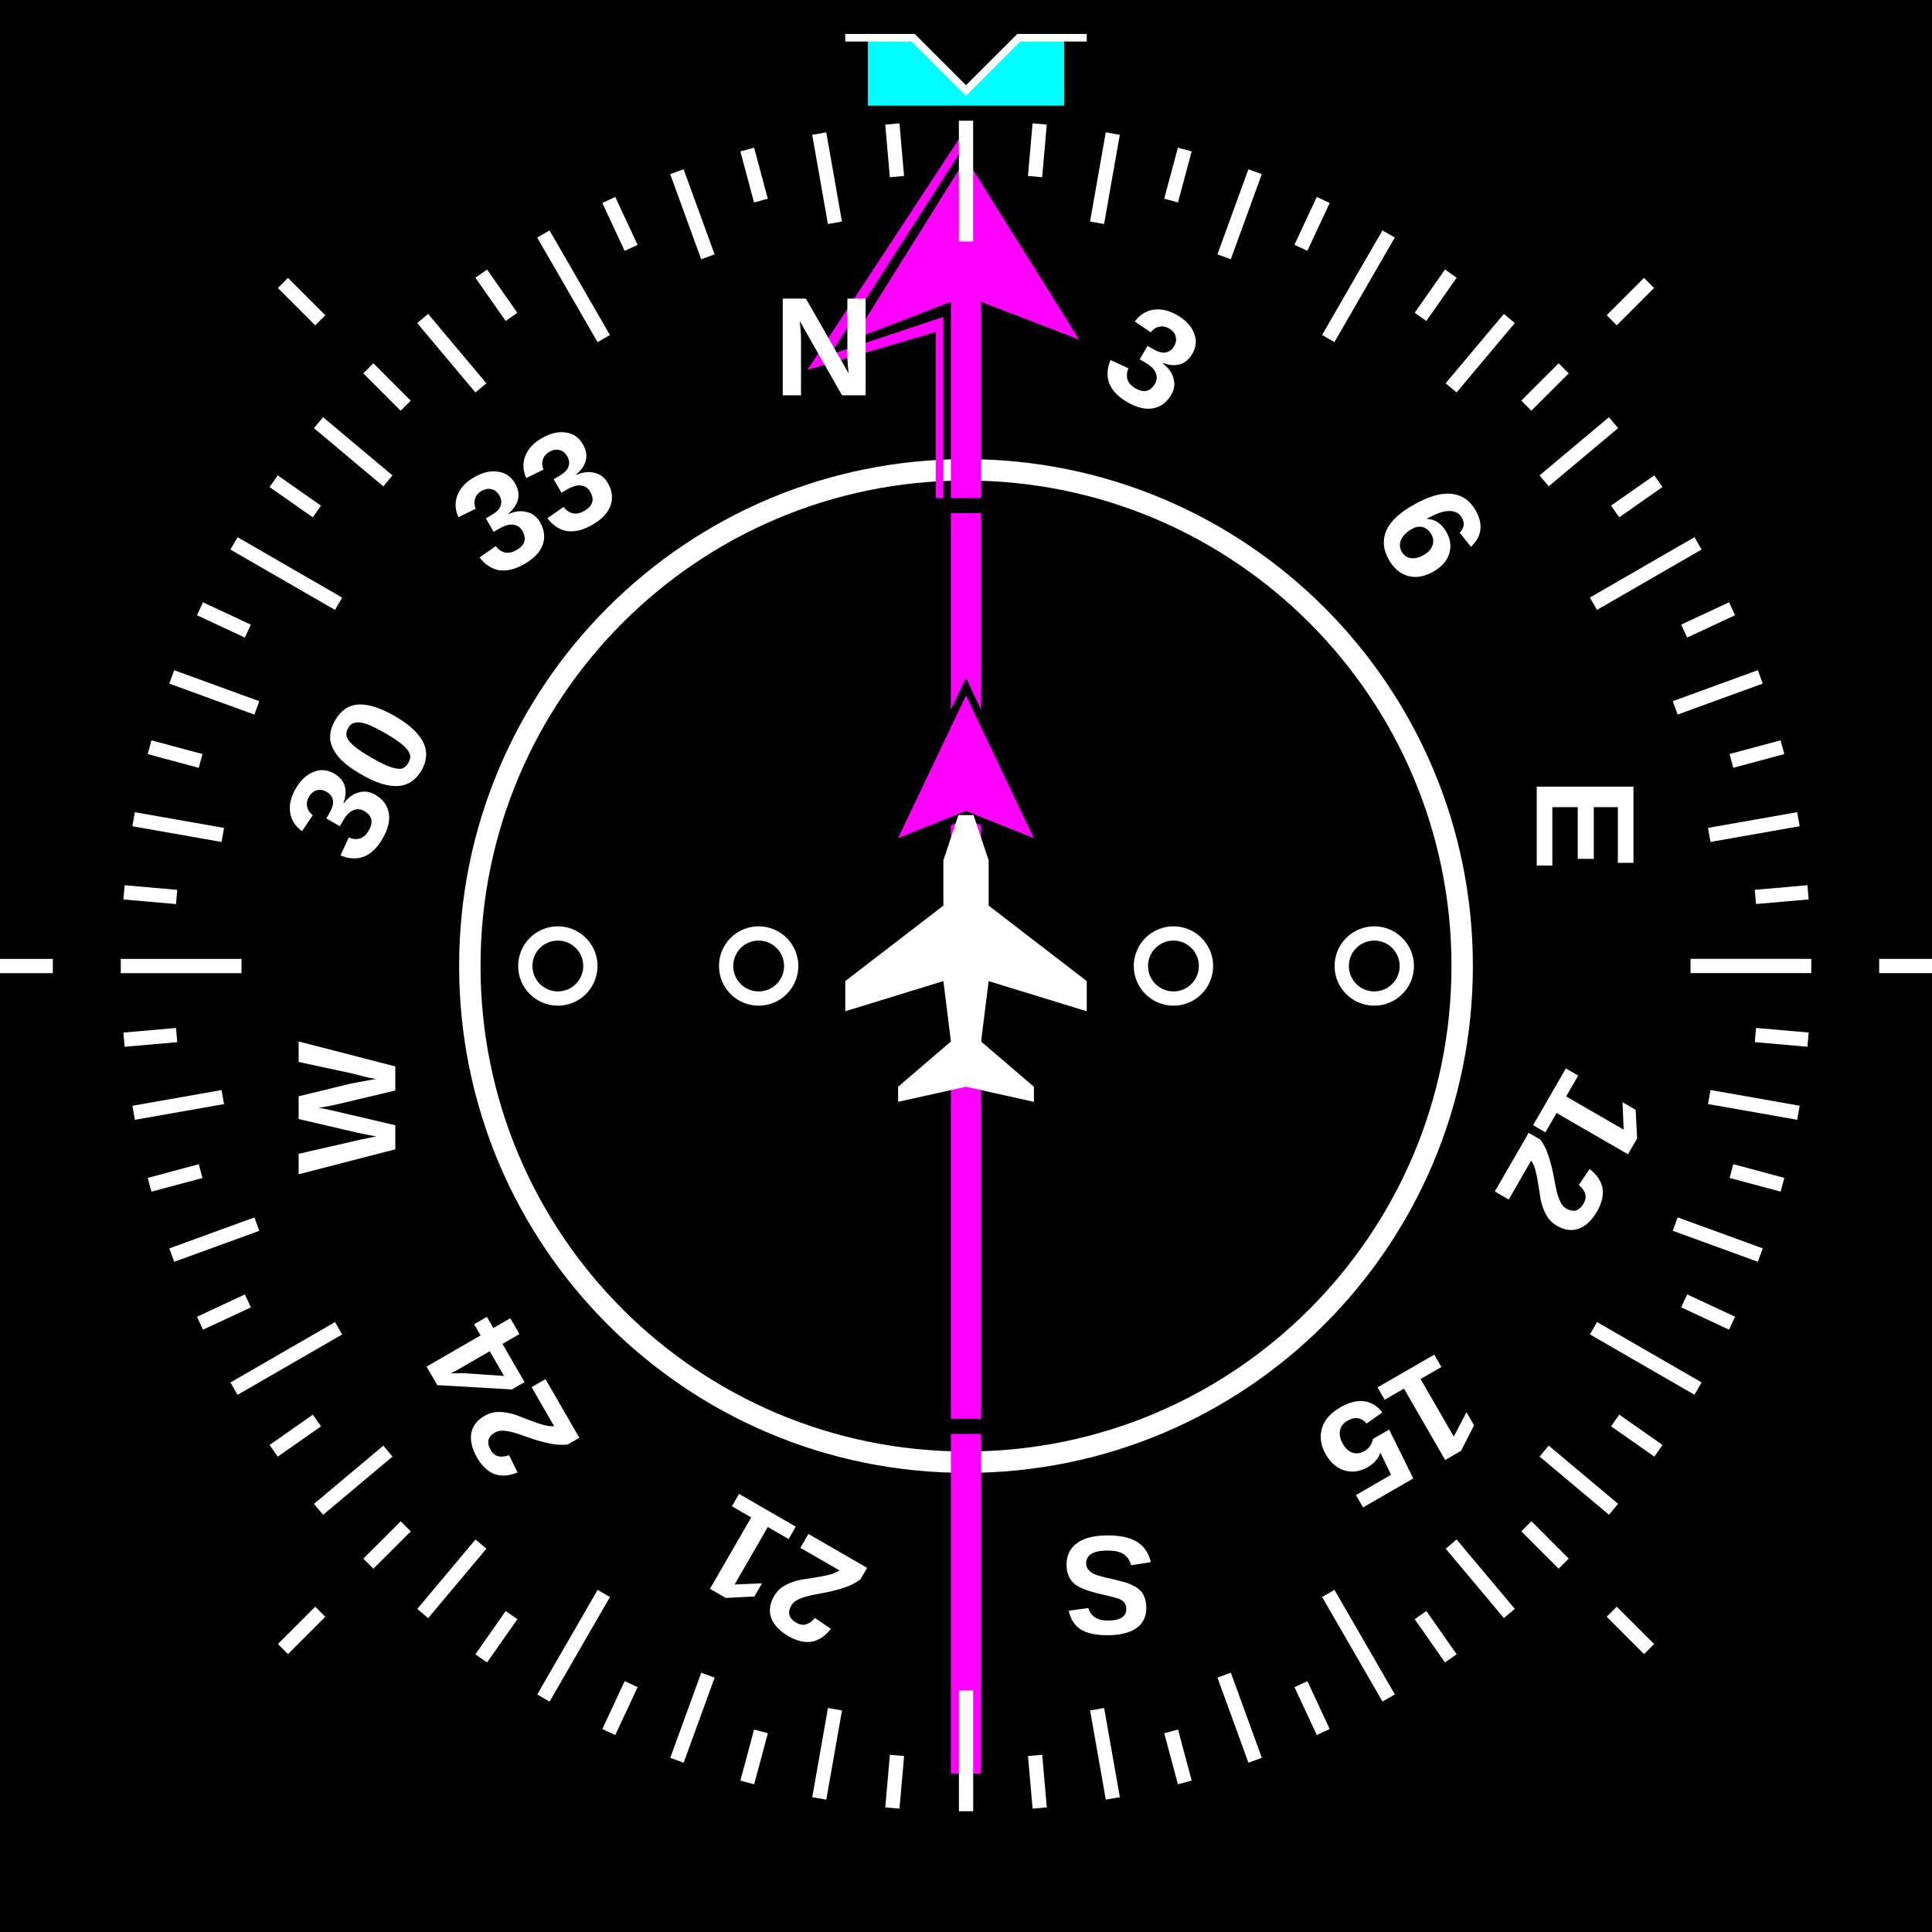
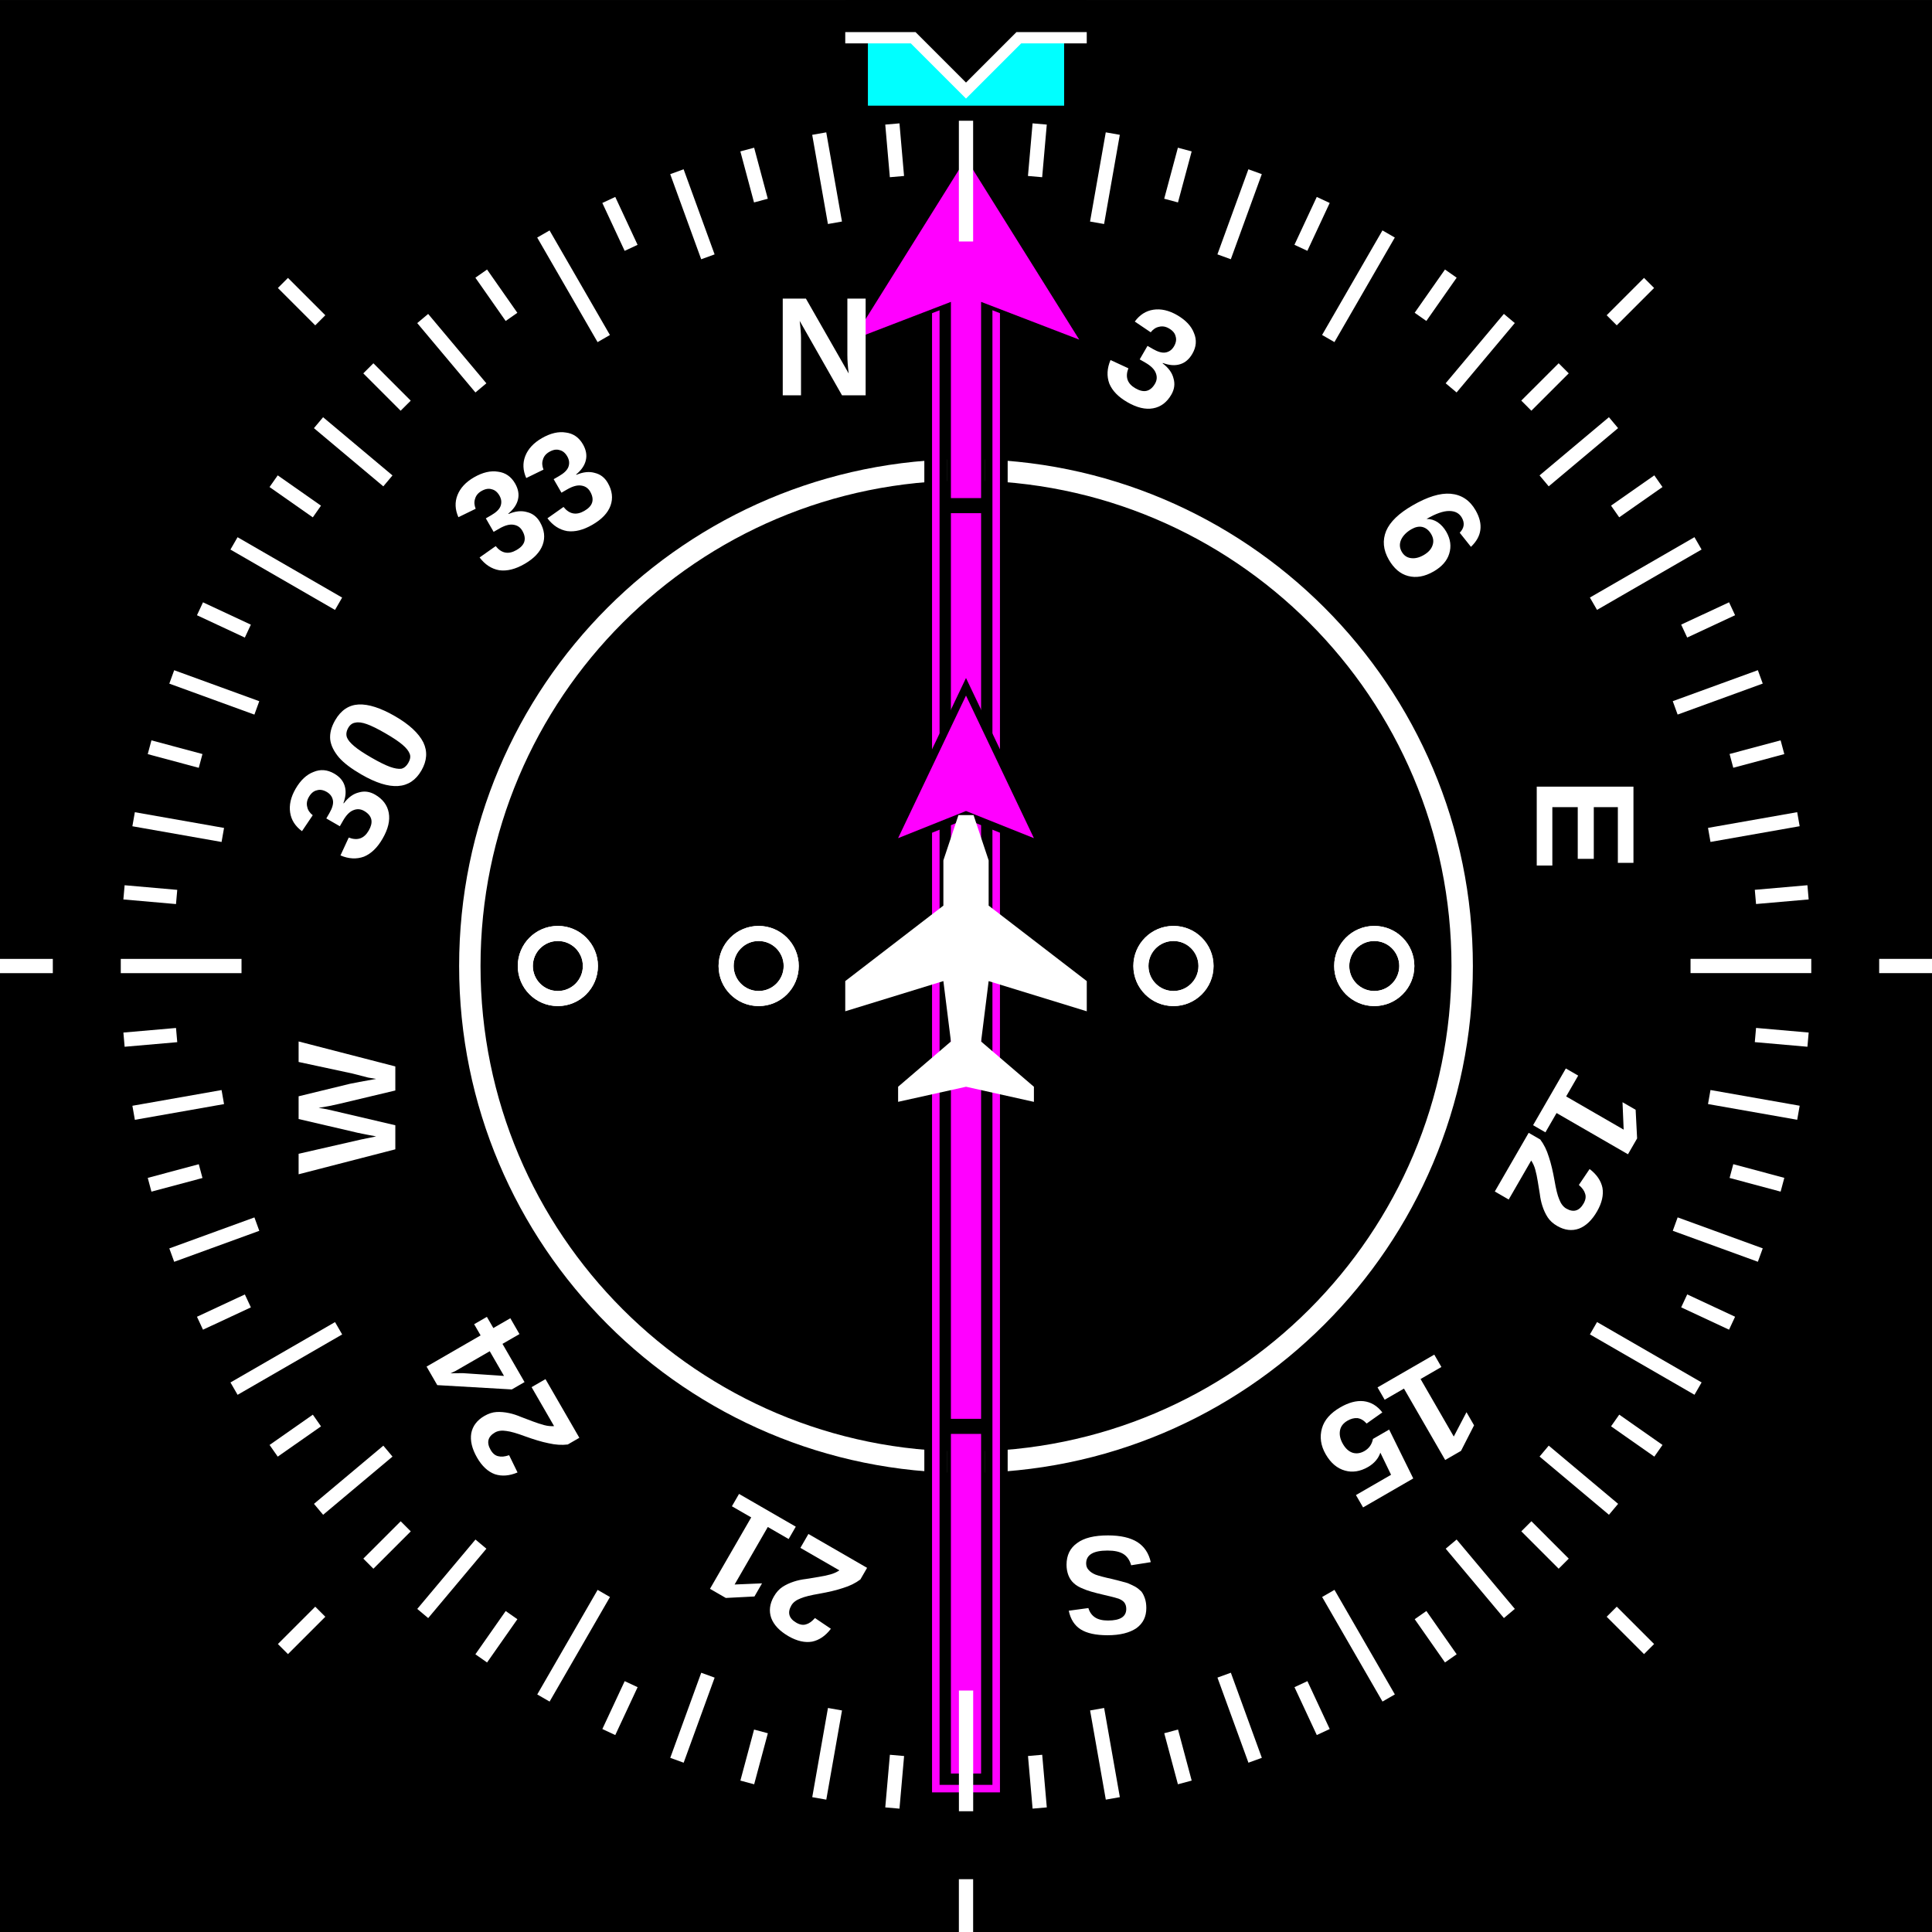
<svg xmlns="http://www.w3.org/2000/svg" xmlns:xlink="http://www.w3.org/1999/xlink" width="256" height="256" viewBox="0 0 67.732 67.732" version="1.1" id="svg8">
  <defs id="defs2" />
  <g id="layer1" transform="translate(0,-229.2666)" style="display:inline">
    <rect style="opacity:1;fill:#000000;fill-opacity:1;stroke:none;stroke-width:0.265;stroke-linecap:butt;stroke-linejoin:miter;stroke-miterlimit:4;stroke-dasharray:none;stroke-dashoffset:0;stroke-opacity:1;paint-order:stroke fill markers" id="hsi-base" width="67.733" height="67.733" x="0" y="229.267" />
    <circle style="opacity:1;fill:none;fill-opacity:1;stroke:#ffffff;stroke-width:0.75;stroke-linecap:butt;stroke-linejoin:miter;stroke-miterlimit:4;stroke-dasharray:none;stroke-dashoffset:0;stroke-opacity:1;paint-order:stroke fill markers" id="path5215" cx="33.866" cy="263.133" r="17.395" />
  </g>
+   <path id="nav2-bearing" d="m 33.866,5.556 -3.969,6.35 2.646,-1.058 v 52.122 h 2.646 V 10.848 l 2.646,1.058 z m 0,4.762 0.794,0.317 V 62.441 H 33.072 V 10.636 Z" style="fill:#00ffff;stroke:#000000;stroke-width:0.265px;stroke-linecap:butt;stroke-linejoin:miter;stroke-opacity:1" />
  <g id="layer2" style="display:inline">
    <g id="heading" style="display:inline">
-       <path style="fill:#ff00ff;stroke:none;stroke-width:0.265px;stroke-linecap:butt;stroke-linejoin:miter;stroke-opacity:1" d="m 29.104,12.435 3.969,-1.323 v 6.35 h -0.265 v -5.821 l -4.498,1.323 5.556,-8.467 v 0.529 z" id="nav1-bearing" />
-       <g id="nav1-course" style="display:inline;opacity:1">
-         <g id="nav1-deviation">
-           <rect y="17.991" x="33.337" height="31.75" width="1.058" id="rect4604" style="display:inline;opacity:1;fill:#ff00ff;fill-opacity:1;stroke:none;stroke-width:0.162;stroke-linecap:butt;stroke-linejoin:miter;stroke-miterlimit:4;stroke-dasharray:none;stroke-dashoffset:0;stroke-opacity:1;paint-order:stroke fill markers" />
-           <path id="nav1-to" d="m 31.22,29.633 2.646,-1.058 2.646,1.058 -2.646,-5.556 z" style="display:inline;fill:#ff00ff;stroke:#000000;stroke-width:0.265px;stroke-linecap:butt;stroke-linejoin:miter;stroke-opacity:1" />
+       <g style="display:inline;opacity:1;stroke:#000000;stroke-width:0.265" id="nav2-course">
+         <g style="fill:#00ffff;stroke:#000000;stroke-width:0.265" id="nav2-deviation">
+           <rect style="display:inline;opacity:1;fill:#00ffff;fill-opacity:1;stroke:#000000;stroke-width:0.265;stroke-linecap:butt;stroke-linejoin:miter;stroke-miterlimit:4;stroke-dasharray:none;stroke-dashoffset:0;stroke-opacity:1;paint-order:stroke fill markers" id="rect4756" width="1.058" height="31.75" x="33.337" y="17.991" />
+           <path style="display:inline;fill:#00ffff;stroke:#000000;stroke-width:0.265;stroke-linecap:butt;stroke-linejoin:miter;stroke-opacity:1;paint-order:normal" d="m 31.22,29.633 2.646,-1.058 2.646,1.058 -2.646,-5.556 z" id="nav2-to" />
        </g>
-         <circle r="1.141" cy="33.866" cx="48.179" id="circle5230" style="display:inline;opacity:1;fill:none;fill-opacity:1;stroke:#ffffff;stroke-width:0.5;stroke-linecap:butt;stroke-linejoin:miter;stroke-miterlimit:4;stroke-dasharray:none;stroke-dashoffset:0;stroke-opacity:1;paint-order:stroke fill markers" />
-         <circle style="display:inline;opacity:1;fill:none;fill-opacity:1;stroke:#ffffff;stroke-width:0.5;stroke-linecap:butt;stroke-linejoin:miter;stroke-miterlimit:4;stroke-dasharray:none;stroke-dashoffset:0;stroke-opacity:1;paint-order:stroke fill markers" id="circle5232" cx="41.139" cy="33.866" r="1.141" />
-         <circle style="display:inline;opacity:1;fill:none;fill-opacity:1;stroke:#ffffff;stroke-width:0.5;stroke-linecap:butt;stroke-linejoin:miter;stroke-miterlimit:4;stroke-dasharray:none;stroke-dashoffset:0;stroke-opacity:1;paint-order:stroke fill markers" id="path5226" cx="26.597" cy="33.866" r="1.141" />
-         <circle r="1.141" cy="33.866" cx="19.557" id="circle5228" style="display:inline;opacity:1;fill:none;fill-opacity:1;stroke:#ffffff;stroke-width:0.5;stroke-linecap:butt;stroke-linejoin:miter;stroke-miterlimit:4;stroke-dasharray:none;stroke-dashoffset:0;stroke-opacity:1;paint-order:stroke fill markers" />
-         <path style="display:inline;opacity:1;fill:#ff00ff;fill-opacity:1;stroke:none;stroke-width:3.805;stroke-linecap:butt;stroke-linejoin:miter;stroke-miterlimit:4;stroke-dasharray:none;stroke-dashoffset:0;stroke-opacity:1;paint-order:stroke fill markers" d="m 33.866,5.556 -3.969,6.35 3.44,-1.323 v 6.879 H 34.395 V 10.583 l 3.44,1.323 z M 33.337,50.27 V 62.176 H 34.395 V 50.27 Z" id="nav1-course-pointer" />
+         <circle style="display:inline;opacity:1;fill:none;fill-opacity:1;stroke:#ffffff;stroke-width:0.529;stroke-linecap:butt;stroke-linejoin:miter;stroke-miterlimit:4;stroke-dasharray:none;stroke-dashoffset:0;stroke-opacity:1;paint-order:stroke fill markers" id="circle4762" cx="48.179" cy="33.866" r="1.141" />
+         <circle r="1.141" cy="33.866" cx="41.139" id="circle4764" style="display:inline;opacity:1;fill:none;fill-opacity:1;stroke:#ffffff;stroke-width:0.529;stroke-linecap:butt;stroke-linejoin:miter;stroke-miterlimit:4;stroke-dasharray:none;stroke-dashoffset:0;stroke-opacity:1;paint-order:stroke fill markers" />
+         <circle r="1.141" cy="33.866" cx="26.597" id="circle4766" style="display:inline;opacity:1;fill:none;fill-opacity:1;stroke:#ffffff;stroke-width:0.529;stroke-linecap:butt;stroke-linejoin:miter;stroke-miterlimit:4;stroke-dasharray:none;stroke-dashoffset:0;stroke-opacity:1;paint-order:stroke fill markers" />
+         <circle style="display:inline;opacity:1;fill:none;fill-opacity:1;stroke:#ffffff;stroke-width:0.529;stroke-linecap:butt;stroke-linejoin:miter;stroke-miterlimit:4;stroke-dasharray:none;stroke-dashoffset:0;stroke-opacity:1;paint-order:stroke fill markers" id="circle4768" cx="19.557" cy="33.866" r="1.141" />
+         <path id="path4770" d="m 33.866,5.556 -3.969,6.35 3.44,-1.323 v 6.879 H 34.395 V 10.583 l 3.44,1.323 z M 33.337,50.27 V 62.176 H 34.395 V 50.27 Z" style="display:inline;opacity:1;fill:#00ffff;fill-opacity:1;stroke:#000000;stroke-width:0.265;stroke-linecap:butt;stroke-linejoin:miter;stroke-miterlimit:4;stroke-dasharray:none;stroke-dashoffset:0;stroke-opacity:1;paint-order:stroke fill markers" />
+       </g>
+       <path style="fill:#ff00ff;stroke:#000000;stroke-width:0.265px;stroke-linecap:butt;stroke-linejoin:miter;stroke-opacity:1" d="m 33.866,5.556 -3.969,6.35 2.646,-1.058 v 52.122 h 2.646 V 10.848 l 2.646,1.058 z m 0,4.762 0.794,0.317 V 62.441 H 33.072 V 10.636 Z" id="nav1-bearing" />
+       <g id="nav1-course" style="display:inline;opacity:1;stroke:#000000;stroke-width:0.265">
+         <g id="nav1-deviation" style="stroke:#000000;stroke-width:0.265">
+           <rect y="17.991" x="33.337" height="31.75" width="1.058" id="rect4604" style="display:inline;opacity:1;fill:#ff00ff;fill-opacity:1;stroke:#000000;stroke-width:0.265;stroke-linecap:butt;stroke-linejoin:miter;stroke-miterlimit:4;stroke-dasharray:none;stroke-dashoffset:0;stroke-opacity:1;paint-order:stroke fill markers" />
+           <path id="nav1-to" d="m 31.22,29.633 2.646,-1.058 2.646,1.058 -2.646,-5.556 z" style="display:inline;fill:#ff00ff;stroke:#000000;stroke-width:0.265;stroke-linecap:butt;stroke-linejoin:miter;stroke-opacity:1;paint-order:normal" />
+         </g>
+         <circle r="1.141" cy="33.866" cx="48.179" id="circle5230" style="display:inline;opacity:1;fill:none;fill-opacity:1;stroke:#ffffff;stroke-width:0.529;stroke-linecap:butt;stroke-linejoin:miter;stroke-miterlimit:4;stroke-dasharray:none;stroke-dashoffset:0;stroke-opacity:1;paint-order:stroke fill markers" />
+         <circle style="display:inline;opacity:1;fill:none;fill-opacity:1;stroke:#ffffff;stroke-width:0.529;stroke-linecap:butt;stroke-linejoin:miter;stroke-miterlimit:4;stroke-dasharray:none;stroke-dashoffset:0;stroke-opacity:1;paint-order:stroke fill markers" id="circle5232" cx="41.139" cy="33.866" r="1.141" />
+         <circle style="display:inline;opacity:1;fill:none;fill-opacity:1;stroke:#ffffff;stroke-width:0.529;stroke-linecap:butt;stroke-linejoin:miter;stroke-miterlimit:4;stroke-dasharray:none;stroke-dashoffset:0;stroke-opacity:1;paint-order:stroke fill markers" id="path5226" cx="26.597" cy="33.866" r="1.141" />
+         <circle r="1.141" cy="33.866" cx="19.557" id="circle5228" style="display:inline;opacity:1;fill:none;fill-opacity:1;stroke:#ffffff;stroke-width:0.529;stroke-linecap:butt;stroke-linejoin:miter;stroke-miterlimit:4;stroke-dasharray:none;stroke-dashoffset:0;stroke-opacity:1;paint-order:stroke fill markers" />
+         <path style="display:inline;opacity:1;fill:#ff00ff;fill-opacity:1;stroke:#000000;stroke-width:0.265;stroke-linecap:butt;stroke-linejoin:miter;stroke-miterlimit:4;stroke-dasharray:none;stroke-dashoffset:0;stroke-opacity:1;paint-order:stroke fill markers" d="m 33.866,5.556 -3.969,6.35 3.44,-1.323 v 6.879 H 34.395 V 10.583 l 3.44,1.323 z M 33.337,50.27 V 62.176 H 34.395 V 50.27 Z" id="nav1-course-pointer" />
      </g>
      <path id="heading-select" d="M 32.014,1.323 H 30.427 v 2.381 h 6.88 L 37.306,1.323 H 35.718 l -1.852,1.852 z" style="display:inline;opacity:1;fill:#00ffff;stroke:none;stroke-width:0.265px;stroke-linecap:butt;stroke-linejoin:miter;stroke-opacity:1" />
      <g id="compass-rose" style="display:inline">
        <use x="0" y="0" xlink:href="#g1294" id="use1456" transform="rotate(-30,33.86692,33.8658)" width="100%" height="100%" />
        <text xml:space="preserve" style="font-style:normal;font-weight:normal;font-size:4.233px;line-height:1.25;font-family:sans-serif;letter-spacing:0px;word-spacing:0px;fill:#000000;fill-opacity:1;stroke:none;stroke-width:0.265" x="-33.884" y="13.858" id="text828" transform="rotate(-90)">
          <tspan id="tspan826" x="-33.884" y="13.858" style="font-style:normal;font-variant:normal;font-weight:bold;font-stretch:normal;font-size:4.939px;font-family:Arial;-inkscape-font-specification:'Arial Bold';text-align:center;text-anchor:middle;fill:#ffffff;stroke-width:0.265">W</tspan>
        </text>
        <text transform="rotate(90)" id="text834" y="-53.875" x="33.849" style="font-style:normal;font-weight:normal;font-size:4.233px;line-height:1.25;font-family:sans-serif;letter-spacing:0px;word-spacing:0px;fill:#000000;fill-opacity:1;stroke:none;stroke-width:0.265" xml:space="preserve">
          <tspan style="font-style:normal;font-variant:normal;font-weight:bold;font-stretch:normal;font-size:4.939px;font-family:Arial;-inkscape-font-specification:'Arial Bold';text-align:center;text-anchor:middle;fill:#ffffff;stroke-width:0.265" y="-53.875" x="33.849" id="tspan832">E</tspan>
        </text>
        <text transform="rotate(-60)" id="text4945" y="26.254" x="-12.414" style="font-style:normal;font-weight:normal;font-size:4.233px;line-height:1.25;font-family:sans-serif;letter-spacing:0px;word-spacing:0px;fill:#000000;fill-opacity:1;stroke:none;stroke-width:0.265" xml:space="preserve">
          <tspan style="font-style:normal;font-variant:normal;font-weight:bold;font-stretch:normal;font-size:4.939px;font-family:Arial;-inkscape-font-specification:'Arial Bold';text-align:center;text-anchor:middle;fill:#ffffff;stroke-width:0.265" y="26.254" x="-12.414" id="tspan4943">30</tspan>
        </text>
        <text xml:space="preserve" style="font-style:normal;font-weight:normal;font-size:4.233px;line-height:1.25;font-family:sans-serif;letter-spacing:0px;word-spacing:0px;fill:#000000;fill-opacity:1;stroke:none;stroke-width:0.265" x="12.378" y="-66.271" id="text4951" transform="rotate(120)">
          <tspan id="tspan4949" x="12.378" y="-66.271" style="font-style:normal;font-variant:normal;font-weight:bold;font-stretch:normal;font-size:4.939px;font-family:Arial;-inkscape-font-specification:'Arial Bold';text-align:center;text-anchor:middle;fill:#ffffff;stroke-width:0.265">12</tspan>
        </text>
        <text xml:space="preserve" style="font-style:normal;font-weight:normal;font-size:4.233px;line-height:1.25;font-family:sans-serif;letter-spacing:0px;word-spacing:0px;fill:#000000;fill-opacity:1;stroke:none;stroke-width:0.265" x="12.378" y="26.254" id="text4979" transform="rotate(-30)">
          <tspan id="tspan4977" x="12.378" y="26.254" style="font-style:normal;font-variant:normal;font-weight:bold;font-stretch:normal;font-size:4.939px;font-family:Arial;-inkscape-font-specification:'Arial Bold';text-align:center;text-anchor:middle;fill:#ffffff;stroke-width:0.265">33</tspan>
        </text>
        <text transform="rotate(150)" id="text4985" y="-66.271" x="-12.414" style="font-style:normal;font-weight:normal;font-size:4.233px;line-height:1.25;font-family:sans-serif;letter-spacing:0px;word-spacing:0px;fill:#000000;fill-opacity:1;stroke:none;stroke-width:0.265" xml:space="preserve">
          <tspan style="font-style:normal;font-variant:normal;font-weight:bold;font-stretch:normal;font-size:4.939px;font-family:Arial;-inkscape-font-specification:'Arial Bold';text-align:center;text-anchor:middle;fill:#ffffff;stroke-width:0.265" y="-66.271" x="-12.414" id="tspan4983">15</tspan>
        </text>
        <text id="text5013" y="13.858" x="33.849" style="font-style:normal;font-weight:normal;font-size:4.233px;line-height:1.25;font-family:sans-serif;letter-spacing:0px;word-spacing:0px;fill:#000000;fill-opacity:1;stroke:none;stroke-width:0.265" xml:space="preserve">
          <tspan style="font-style:normal;font-variant:normal;font-weight:bold;font-stretch:normal;font-size:4.939px;font-family:Arial;-inkscape-font-specification:'Arial Bold';text-align:center;text-anchor:middle;fill:#ffffff;stroke-width:0.265" y="13.858" x="33.849" id="tspan5011">N</tspan>
        </text>
        <text xml:space="preserve" style="font-style:normal;font-weight:normal;font-size:4.233px;line-height:1.25;font-family:sans-serif;letter-spacing:0px;word-spacing:0px;fill:#000000;fill-opacity:1;stroke:none;stroke-width:0.265" x="-33.884" y="-53.875" id="text5019" transform="scale(-1)">
          <tspan id="tspan5017" x="-33.884" y="-53.875" style="font-style:normal;font-variant:normal;font-weight:bold;font-stretch:normal;font-size:4.939px;font-family:Arial;-inkscape-font-specification:'Arial Bold';text-align:center;text-anchor:middle;fill:#ffffff;stroke-width:0.265">S</tspan>
        </text>
        <text xml:space="preserve" style="font-style:normal;font-weight:normal;font-size:4.233px;line-height:1.25;font-family:sans-serif;letter-spacing:0px;word-spacing:0px;fill:#000000;fill-opacity:1;stroke:none;stroke-width:0.265" x="46.245" y="-7.613" id="text5047" transform="rotate(30)">
          <tspan id="tspan5045" x="46.245" y="-7.613" style="font-style:normal;font-variant:normal;font-weight:bold;font-stretch:normal;font-size:4.939px;font-family:Arial;-inkscape-font-specification:'Arial Bold';text-align:center;text-anchor:middle;fill:#ffffff;stroke-width:0.265">3</tspan>
        </text>
        <text transform="rotate(-150)" id="text5053" y="-32.405" x="-46.28" style="font-style:normal;font-weight:normal;font-size:4.233px;line-height:1.25;font-family:sans-serif;letter-spacing:0px;word-spacing:0px;fill:#000000;fill-opacity:1;stroke:none;stroke-width:0.265" xml:space="preserve">
          <tspan style="font-style:normal;font-variant:normal;font-weight:bold;font-stretch:normal;font-size:4.939px;font-family:Arial;-inkscape-font-specification:'Arial Bold';text-align:center;text-anchor:middle;fill:#ffffff;stroke-width:0.265" y="-32.405" x="-46.28" id="tspan5051">21</tspan>
        </text>
        <text transform="rotate(60)" id="text5081" y="-32.405" x="46.245" style="font-style:normal;font-weight:normal;font-size:4.233px;line-height:1.25;font-family:sans-serif;letter-spacing:0px;word-spacing:0px;fill:#000000;fill-opacity:1;stroke:none;stroke-width:0.265" xml:space="preserve">
          <tspan style="font-style:normal;font-variant:normal;font-weight:bold;font-stretch:normal;font-size:4.939px;font-family:Arial;-inkscape-font-specification:'Arial Bold';text-align:center;text-anchor:middle;fill:#ffffff;stroke-width:0.265" y="-32.405" x="46.245" id="tspan5079">6</tspan>
        </text>
        <text xml:space="preserve" style="font-style:normal;font-weight:normal;font-size:4.233px;line-height:1.25;font-family:sans-serif;letter-spacing:0px;word-spacing:0px;fill:#000000;fill-opacity:1;stroke:none;stroke-width:0.265" x="-46.28" y="-7.613" id="text5087" transform="rotate(-120)">
          <tspan id="tspan5085" x="-46.28" y="-7.613" style="font-style:normal;font-variant:normal;font-weight:bold;font-stretch:normal;font-size:4.939px;font-family:Arial;-inkscape-font-specification:'Arial Bold';text-align:center;text-anchor:middle;fill:#ffffff;stroke-width:0.265">24</tspan>
        </text>
        <g id="g1294">
          <path id="path1252" d="m 33.866,4.233 v 4.233 0" style="fill:none;stroke:#ffffff;stroke-width:0.5;stroke-linecap:butt;stroke-linejoin:miter;stroke-opacity:1" />
          <path style="fill:none;stroke:#ffffff;stroke-width:0.5;stroke-linecap:butt;stroke-linejoin:miter;stroke-opacity:1" d="M 36.449,4.346 36.287,6.191" id="path1274" />
          <path style="fill:none;stroke:#ffffff;stroke-width:0.5;stroke-linecap:butt;stroke-linejoin:miter;stroke-opacity:1" d="m 39.012,4.683 -0.551,3.127 v 0" id="path1276" />
          <path id="path1278" d="m 44.001,6.02 -1.086,2.983 v 0" style="fill:none;stroke:#ffffff;stroke-width:0.5;stroke-linecap:butt;stroke-linejoin:miter;stroke-opacity:1" />
          <path id="path1284" d="M 41.536,5.243 41.056,7.032" style="fill:none;stroke:#ffffff;stroke-width:0.5;stroke-linecap:butt;stroke-linejoin:miter;stroke-opacity:1" />
          <path style="fill:none;stroke:#ffffff;stroke-width:0.5;stroke-linecap:butt;stroke-linejoin:miter;stroke-opacity:1" d="M 46.39,7.01 45.607,8.688" id="path1286" />
        </g>
        <use x="0" y="0" xlink:href="#g1294" id="use1296" transform="rotate(30,33.86692,33.8658)" width="100%" height="100%" />
        <use x="0" y="0" xlink:href="#g1294" id="use1298" transform="rotate(60,33.86692,33.8658)" width="100%" height="100%" />
        <use x="0" y="0" xlink:href="#g1294" id="use1300" transform="rotate(90,33.86692,33.8658)" width="100%" height="100%" />
        <use x="0" y="0" xlink:href="#g1294" id="use1302" transform="rotate(120,33.86692,33.8658)" width="100%" height="100%" />
        <use x="0" y="0" xlink:href="#g1294" id="use1304" transform="rotate(150,33.86692,33.8658)" width="100%" height="100%" />
        <use x="0" y="0" xlink:href="#g1294" id="use1306" transform="rotate(180,33.86692,33.8658)" width="100%" height="100%" />
        <use x="0" y="0" xlink:href="#g1294" id="use1308" transform="rotate(-150,33.86692,33.8658)" width="100%" height="100%" />
        <use x="0" y="0" xlink:href="#g1294" id="use1310" transform="rotate(-120,33.86692,33.8658)" width="100%" height="100%" />
        <use x="0" y="0" xlink:href="#g1294" id="use1312" transform="rotate(-90,33.86692,33.8658)" width="100%" height="100%" />
        <use x="0" y="0" xlink:href="#g1294" id="use1314" transform="rotate(-60,33.86692,33.8658)" width="100%" height="100%" />
      </g>
    </g>
  </g>
  <g id="layer5" style="display:inline">
+     <path id="path1021" d="m 36.247,38.629 v -0.529 l -1.852,-1.587 0.265,-2.117 3.44,1.058 V 34.395 l -3.44,-2.646 v -1.587 l -0.529,-1.587 h -0.265 8.52e-4 -0.265 l -0.529,1.587 v 1.587 l -3.44,2.646 v 1.058 l 3.44,-1.058 0.265,2.117 -1.852,1.587 v 0.529 l 2.381,-0.529 z" style="fill:#ffffff;stroke:none;stroke-width:0.265px;stroke-linecap:butt;stroke-linejoin:miter;stroke-opacity:1" />
    <path style="fill:none;stroke:#ffffff;stroke-width:0.5;stroke-linecap:butt;stroke-linejoin:miter;stroke-opacity:1" d="m 65.88,33.866 h 1.852" id="path968" />
-     <path id="path1021" d="m 36.247,38.629 v -0.529 l -1.852,-1.587 0.265,-2.117 3.44,1.058 V 34.395 l -3.44,-2.646 v -1.587 l -0.529,-1.587 h -0.265 8.52e-4 -0.265 l -0.529,1.587 v 1.587 l -3.44,2.646 v 1.058 l 3.44,-1.058 0.265,2.117 -1.852,1.587 v 0.529 l 2.381,-0.529 z" style="fill:#ffffff;stroke:none;stroke-width:0.265px;stroke-linecap:butt;stroke-linejoin:miter;stroke-opacity:1" />
    <path style="fill:#000000;stroke:none;stroke-width:0.265px;stroke-linecap:butt;stroke-linejoin:miter;stroke-opacity:1" d="m 29.633,0 v 1.323 h 2.381 L 33.866,3.175 35.718,1.323 h 2.381 V 0 Z" id="path987" />
-     <path style="fill:none;stroke:#ffffff;stroke-width:0.265px;stroke-linecap:butt;stroke-linejoin:miter;stroke-opacity:1" d="m 29.633,1.323 h 2.381 L 33.866,3.175 35.718,1.323 h 2.381" id="path952" />
+     <path style="fill:none;stroke:#ffffff;stroke-width:0.397;stroke-linecap:butt;stroke-linejoin:miter;stroke-opacity:1" d="m 29.633,1.323 h 2.381 L 33.866,3.175 35.718,1.323 h 2.381" id="path952" />
    <use x="0" y="0" xlink:href="#path968" id="use970" transform="rotate(-45,33.8659,33.86624)" width="100%" height="100%" />
    <use x="0" y="0" xlink:href="#use970" id="use972" transform="rotate(-90,33.8659,33.86624)" width="100%" height="100%" />
    <use x="0" y="0" xlink:href="#use972" id="use974" transform="rotate(-45,33.8659,33.86624)" width="100%" height="100%" />
    <use x="0" y="0" xlink:href="#use974" id="use976" transform="rotate(-45,33.8659,33.86624)" width="100%" height="100%" />
    <use x="0" y="0" xlink:href="#use976" id="use978" transform="rotate(-90,33.8659,33.86624)" width="100%" height="100%" />
+     <use x="0" y="0" xlink:href="#use978" id="use4795" width="100%" height="100%" transform="rotate(45,33.8659,33.86624)" />
  </g>
</svg>
